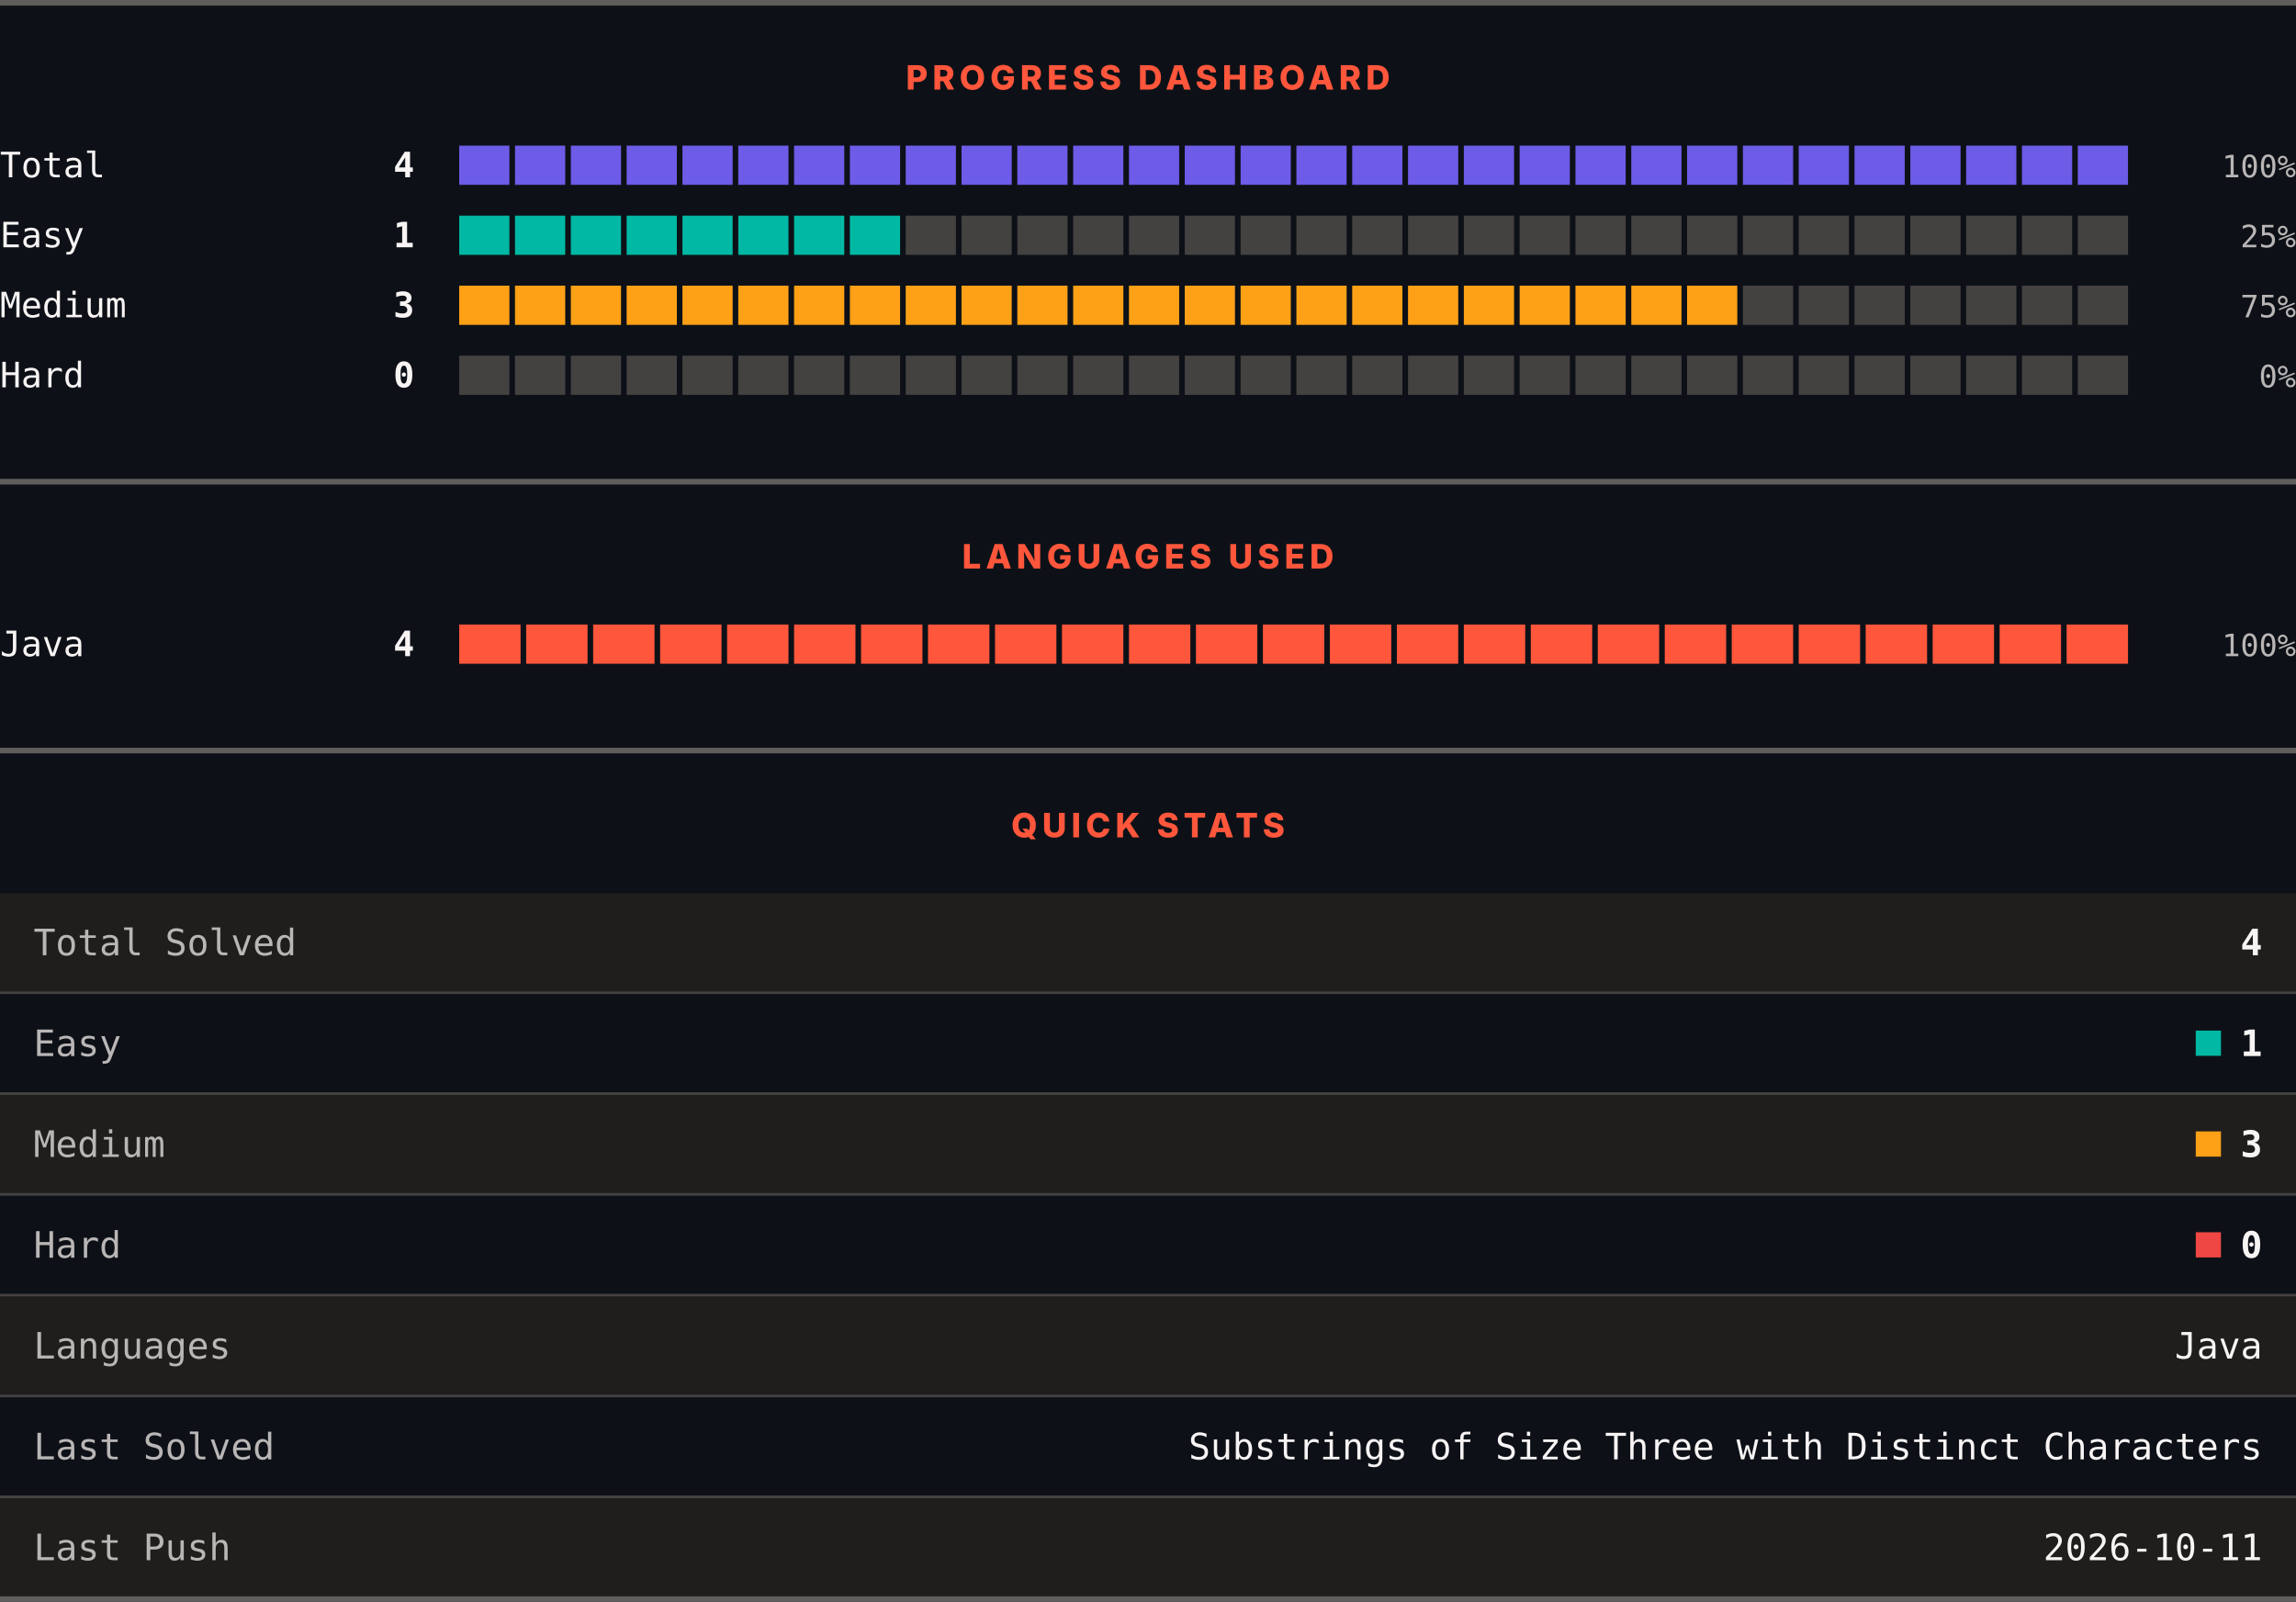
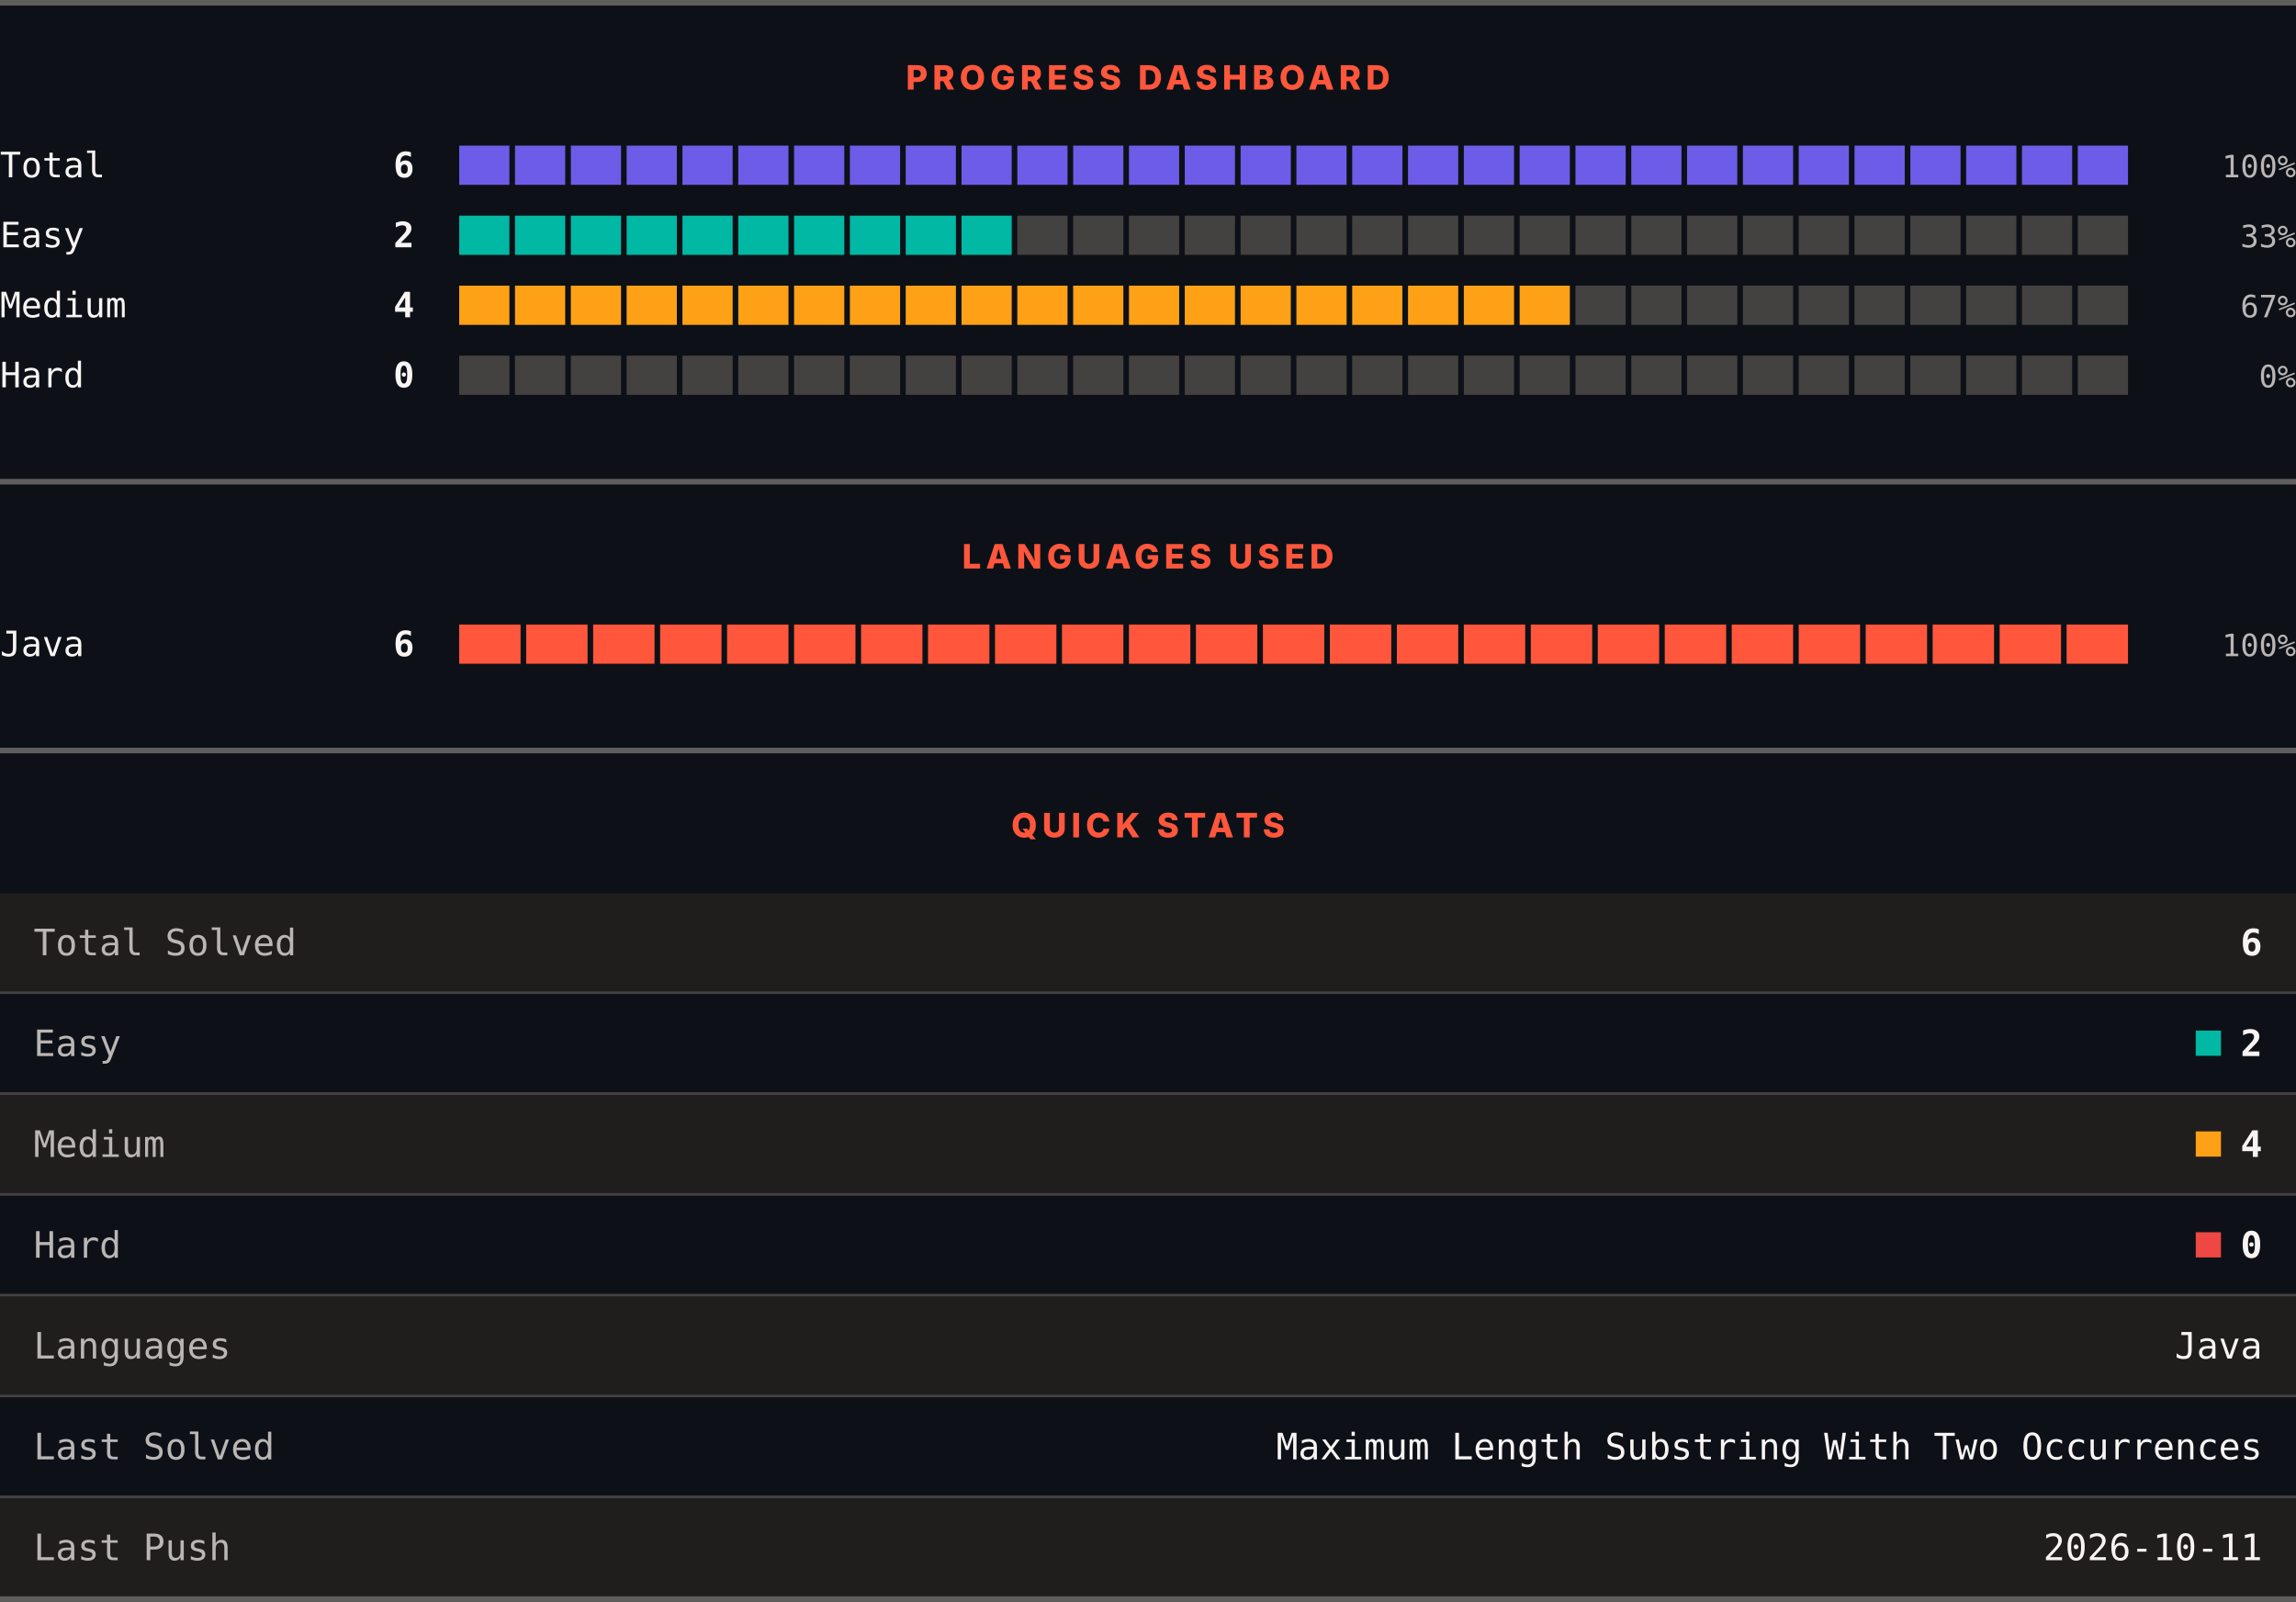
<svg xmlns="http://www.w3.org/2000/svg" width="820" height="572" viewBox="0 0 820 572" role="img" aria-label="LeetCode progress, languages and quick stats">
  <rect width="820" height="572" fill="#0d1117" />
  <rect x="0" y="0" width="820" height="2" fill="#605d5d" />
  <text x="410" y="32" text-anchor="middle" font-family="Archivo, system-ui, -apple-system, Segoe UI, sans-serif" font-size="12" font-weight="800" letter-spacing="1.68" fill="#ff563c">PROGRESS DASHBOARD</text>
  <text x="0" y="63.3" font-family="ui-monospace, SFMono-Regular, Menlo, Consolas, monospace" font-size="12.5" fill="#f8f4f4">Total</text>
-   <text x="148" y="63.3" text-anchor="end" font-family="ui-monospace, SFMono-Regular, Menlo, Consolas, monospace" font-size="12.5" font-weight="700" fill="#f8f4f4">4</text>
+   <text x="148" y="63.3" text-anchor="end" font-family="ui-monospace, SFMono-Regular, Menlo, Consolas, monospace" font-size="12.5" font-weight="700" fill="#f8f4f4">6</text>
  <rect x="164.00" y="52" width="17.93" height="14" fill="#6c5ce7" />
  <rect x="183.93" y="52" width="17.93" height="14" fill="#6c5ce7" />
  <rect x="203.87" y="52" width="17.93" height="14" fill="#6c5ce7" />
  <rect x="223.80" y="52" width="17.93" height="14" fill="#6c5ce7" />
  <rect x="243.73" y="52" width="17.93" height="14" fill="#6c5ce7" />
  <rect x="263.67" y="52" width="17.93" height="14" fill="#6c5ce7" />
  <rect x="283.60" y="52" width="17.93" height="14" fill="#6c5ce7" />
  <rect x="303.53" y="52" width="17.93" height="14" fill="#6c5ce7" />
  <rect x="323.47" y="52" width="17.93" height="14" fill="#6c5ce7" />
  <rect x="343.40" y="52" width="17.93" height="14" fill="#6c5ce7" />
  <rect x="363.33" y="52" width="17.93" height="14" fill="#6c5ce7" />
  <rect x="383.27" y="52" width="17.93" height="14" fill="#6c5ce7" />
  <rect x="403.20" y="52" width="17.93" height="14" fill="#6c5ce7" />
  <rect x="423.13" y="52" width="17.93" height="14" fill="#6c5ce7" />
  <rect x="443.07" y="52" width="17.93" height="14" fill="#6c5ce7" />
  <rect x="463.00" y="52" width="17.93" height="14" fill="#6c5ce7" />
  <rect x="482.93" y="52" width="17.93" height="14" fill="#6c5ce7" />
  <rect x="502.87" y="52" width="17.93" height="14" fill="#6c5ce7" />
  <rect x="522.80" y="52" width="17.93" height="14" fill="#6c5ce7" />
  <rect x="542.73" y="52" width="17.93" height="14" fill="#6c5ce7" />
  <rect x="562.67" y="52" width="17.93" height="14" fill="#6c5ce7" />
  <rect x="582.60" y="52" width="17.93" height="14" fill="#6c5ce7" />
  <rect x="602.53" y="52" width="17.93" height="14" fill="#6c5ce7" />
  <rect x="622.47" y="52" width="17.93" height="14" fill="#6c5ce7" />
  <rect x="642.40" y="52" width="17.93" height="14" fill="#6c5ce7" />
  <rect x="662.33" y="52" width="17.93" height="14" fill="#6c5ce7" />
  <rect x="682.27" y="52" width="17.93" height="14" fill="#6c5ce7" />
  <rect x="702.20" y="52" width="17.93" height="14" fill="#6c5ce7" />
  <rect x="722.13" y="52" width="17.93" height="14" fill="#6c5ce7" />
  <rect x="742.07" y="52" width="17.93" height="14" fill="#6c5ce7" />
  <text x="820" y="63.3" text-anchor="end" font-family="ui-monospace, SFMono-Regular, Menlo, Consolas, monospace" font-size="11" fill="#bab6b6">100%</text>
  <text x="0" y="88.3" font-family="ui-monospace, SFMono-Regular, Menlo, Consolas, monospace" font-size="12.5" fill="#f8f4f4">Easy</text>
-   <text x="148" y="88.3" text-anchor="end" font-family="ui-monospace, SFMono-Regular, Menlo, Consolas, monospace" font-size="12.5" font-weight="700" fill="#f8f4f4">1</text>
+   <text x="148" y="88.3" text-anchor="end" font-family="ui-monospace, SFMono-Regular, Menlo, Consolas, monospace" font-size="12.5" font-weight="700" fill="#f8f4f4">2</text>
  <rect x="164.00" y="77" width="17.93" height="14" fill="#00b8a3" />
  <rect x="183.93" y="77" width="17.93" height="14" fill="#00b8a3" />
  <rect x="203.87" y="77" width="17.93" height="14" fill="#00b8a3" />
  <rect x="223.80" y="77" width="17.93" height="14" fill="#00b8a3" />
  <rect x="243.73" y="77" width="17.93" height="14" fill="#00b8a3" />
  <rect x="263.67" y="77" width="17.93" height="14" fill="#00b8a3" />
  <rect x="283.60" y="77" width="17.93" height="14" fill="#00b8a3" />
  <rect x="303.53" y="77" width="17.93" height="14" fill="#00b8a3" />
-   <rect x="323.47" y="77" width="17.93" height="14" fill="#444141" />
-   <rect x="343.40" y="77" width="17.93" height="14" fill="#444141" />
+   <rect x="323.47" y="77" width="17.93" height="14" fill="#00b8a3" />
+   <rect x="343.40" y="77" width="17.93" height="14" fill="#00b8a3" />
  <rect x="363.33" y="77" width="17.93" height="14" fill="#444141" />
  <rect x="383.27" y="77" width="17.93" height="14" fill="#444141" />
  <rect x="403.20" y="77" width="17.93" height="14" fill="#444141" />
  <rect x="423.13" y="77" width="17.93" height="14" fill="#444141" />
  <rect x="443.07" y="77" width="17.93" height="14" fill="#444141" />
  <rect x="463.00" y="77" width="17.93" height="14" fill="#444141" />
  <rect x="482.93" y="77" width="17.93" height="14" fill="#444141" />
  <rect x="502.87" y="77" width="17.93" height="14" fill="#444141" />
  <rect x="522.80" y="77" width="17.93" height="14" fill="#444141" />
  <rect x="542.73" y="77" width="17.93" height="14" fill="#444141" />
  <rect x="562.67" y="77" width="17.93" height="14" fill="#444141" />
  <rect x="582.60" y="77" width="17.93" height="14" fill="#444141" />
  <rect x="602.53" y="77" width="17.93" height="14" fill="#444141" />
  <rect x="622.47" y="77" width="17.93" height="14" fill="#444141" />
  <rect x="642.40" y="77" width="17.93" height="14" fill="#444141" />
  <rect x="662.33" y="77" width="17.93" height="14" fill="#444141" />
  <rect x="682.27" y="77" width="17.93" height="14" fill="#444141" />
  <rect x="702.20" y="77" width="17.93" height="14" fill="#444141" />
  <rect x="722.13" y="77" width="17.93" height="14" fill="#444141" />
  <rect x="742.07" y="77" width="17.93" height="14" fill="#444141" />
-   <text x="820" y="88.3" text-anchor="end" font-family="ui-monospace, SFMono-Regular, Menlo, Consolas, monospace" font-size="11" fill="#bab6b6">25%</text>
+   <text x="820" y="88.3" text-anchor="end" font-family="ui-monospace, SFMono-Regular, Menlo, Consolas, monospace" font-size="11" fill="#bab6b6">33%</text>
  <text x="0" y="113.3" font-family="ui-monospace, SFMono-Regular, Menlo, Consolas, monospace" font-size="12.5" fill="#f8f4f4">Medium</text>
-   <text x="148" y="113.3" text-anchor="end" font-family="ui-monospace, SFMono-Regular, Menlo, Consolas, monospace" font-size="12.5" font-weight="700" fill="#f8f4f4">3</text>
+   <text x="148" y="113.3" text-anchor="end" font-family="ui-monospace, SFMono-Regular, Menlo, Consolas, monospace" font-size="12.5" font-weight="700" fill="#f8f4f4">4</text>
  <rect x="164.00" y="102" width="17.93" height="14" fill="#ffa116" />
  <rect x="183.93" y="102" width="17.93" height="14" fill="#ffa116" />
  <rect x="203.87" y="102" width="17.93" height="14" fill="#ffa116" />
  <rect x="223.80" y="102" width="17.93" height="14" fill="#ffa116" />
  <rect x="243.73" y="102" width="17.93" height="14" fill="#ffa116" />
  <rect x="263.67" y="102" width="17.93" height="14" fill="#ffa116" />
  <rect x="283.60" y="102" width="17.93" height="14" fill="#ffa116" />
  <rect x="303.53" y="102" width="17.93" height="14" fill="#ffa116" />
  <rect x="323.47" y="102" width="17.93" height="14" fill="#ffa116" />
  <rect x="343.40" y="102" width="17.93" height="14" fill="#ffa116" />
  <rect x="363.33" y="102" width="17.93" height="14" fill="#ffa116" />
  <rect x="383.27" y="102" width="17.93" height="14" fill="#ffa116" />
  <rect x="403.20" y="102" width="17.93" height="14" fill="#ffa116" />
  <rect x="423.13" y="102" width="17.93" height="14" fill="#ffa116" />
  <rect x="443.07" y="102" width="17.93" height="14" fill="#ffa116" />
  <rect x="463.00" y="102" width="17.93" height="14" fill="#ffa116" />
  <rect x="482.93" y="102" width="17.93" height="14" fill="#ffa116" />
  <rect x="502.87" y="102" width="17.93" height="14" fill="#ffa116" />
  <rect x="522.80" y="102" width="17.93" height="14" fill="#ffa116" />
  <rect x="542.73" y="102" width="17.93" height="14" fill="#ffa116" />
-   <rect x="562.67" y="102" width="17.93" height="14" fill="#ffa116" />
-   <rect x="582.60" y="102" width="17.93" height="14" fill="#ffa116" />
-   <rect x="602.53" y="102" width="17.93" height="14" fill="#ffa116" />
+   <rect x="562.67" y="102" width="17.93" height="14" fill="#444141" />
+   <rect x="582.60" y="102" width="17.93" height="14" fill="#444141" />
+   <rect x="602.53" y="102" width="17.93" height="14" fill="#444141" />
  <rect x="622.47" y="102" width="17.93" height="14" fill="#444141" />
  <rect x="642.40" y="102" width="17.93" height="14" fill="#444141" />
  <rect x="662.33" y="102" width="17.93" height="14" fill="#444141" />
  <rect x="682.27" y="102" width="17.93" height="14" fill="#444141" />
  <rect x="702.20" y="102" width="17.93" height="14" fill="#444141" />
  <rect x="722.13" y="102" width="17.93" height="14" fill="#444141" />
  <rect x="742.07" y="102" width="17.93" height="14" fill="#444141" />
-   <text x="820" y="113.3" text-anchor="end" font-family="ui-monospace, SFMono-Regular, Menlo, Consolas, monospace" font-size="11" fill="#bab6b6">75%</text>
+   <text x="820" y="113.3" text-anchor="end" font-family="ui-monospace, SFMono-Regular, Menlo, Consolas, monospace" font-size="11" fill="#bab6b6">67%</text>
  <text x="0" y="138.3" font-family="ui-monospace, SFMono-Regular, Menlo, Consolas, monospace" font-size="12.5" fill="#f8f4f4">Hard</text>
  <text x="148" y="138.3" text-anchor="end" font-family="ui-monospace, SFMono-Regular, Menlo, Consolas, monospace" font-size="12.5" font-weight="700" fill="#f8f4f4">0</text>
  <rect x="164.00" y="127" width="17.93" height="14" fill="#444141" />
  <rect x="183.93" y="127" width="17.93" height="14" fill="#444141" />
  <rect x="203.87" y="127" width="17.93" height="14" fill="#444141" />
  <rect x="223.80" y="127" width="17.93" height="14" fill="#444141" />
  <rect x="243.73" y="127" width="17.93" height="14" fill="#444141" />
  <rect x="263.67" y="127" width="17.93" height="14" fill="#444141" />
  <rect x="283.60" y="127" width="17.93" height="14" fill="#444141" />
  <rect x="303.53" y="127" width="17.93" height="14" fill="#444141" />
  <rect x="323.47" y="127" width="17.93" height="14" fill="#444141" />
  <rect x="343.40" y="127" width="17.93" height="14" fill="#444141" />
  <rect x="363.33" y="127" width="17.93" height="14" fill="#444141" />
  <rect x="383.27" y="127" width="17.93" height="14" fill="#444141" />
  <rect x="403.20" y="127" width="17.93" height="14" fill="#444141" />
  <rect x="423.13" y="127" width="17.93" height="14" fill="#444141" />
  <rect x="443.07" y="127" width="17.93" height="14" fill="#444141" />
  <rect x="463.00" y="127" width="17.93" height="14" fill="#444141" />
  <rect x="482.93" y="127" width="17.93" height="14" fill="#444141" />
  <rect x="502.87" y="127" width="17.93" height="14" fill="#444141" />
  <rect x="522.80" y="127" width="17.93" height="14" fill="#444141" />
  <rect x="542.73" y="127" width="17.93" height="14" fill="#444141" />
  <rect x="562.67" y="127" width="17.93" height="14" fill="#444141" />
  <rect x="582.60" y="127" width="17.93" height="14" fill="#444141" />
  <rect x="602.53" y="127" width="17.93" height="14" fill="#444141" />
  <rect x="622.47" y="127" width="17.93" height="14" fill="#444141" />
  <rect x="642.40" y="127" width="17.93" height="14" fill="#444141" />
  <rect x="662.33" y="127" width="17.93" height="14" fill="#444141" />
  <rect x="682.27" y="127" width="17.93" height="14" fill="#444141" />
  <rect x="702.20" y="127" width="17.93" height="14" fill="#444141" />
  <rect x="722.13" y="127" width="17.93" height="14" fill="#444141" />
  <rect x="742.07" y="127" width="17.93" height="14" fill="#444141" />
  <text x="820" y="138.3" text-anchor="end" font-family="ui-monospace, SFMono-Regular, Menlo, Consolas, monospace" font-size="11" fill="#bab6b6">0%</text>
  <rect x="0" y="171" width="820" height="2" fill="#605d5d" />
  <text x="410" y="203" text-anchor="middle" font-family="Archivo, system-ui, -apple-system, Segoe UI, sans-serif" font-size="12" font-weight="800" letter-spacing="1.68" fill="#ff563c">LANGUAGES USED</text>
  <text x="0" y="234.3" font-family="ui-monospace, SFMono-Regular, Menlo, Consolas, monospace" font-size="12.5" fill="#f8f4f4">Java</text>
-   <text x="148" y="234.3" text-anchor="end" font-family="ui-monospace, SFMono-Regular, Menlo, Consolas, monospace" font-size="12.5" font-weight="700" fill="#f8f4f4">4</text>
+   <text x="148" y="234.3" text-anchor="end" font-family="ui-monospace, SFMono-Regular, Menlo, Consolas, monospace" font-size="12.5" font-weight="700" fill="#f8f4f4">6</text>
  <rect x="164.00" y="223" width="21.92" height="14" fill="#ff563c" />
  <rect x="187.92" y="223" width="21.92" height="14" fill="#ff563c" />
  <rect x="211.84" y="223" width="21.92" height="14" fill="#ff563c" />
  <rect x="235.76" y="223" width="21.92" height="14" fill="#ff563c" />
  <rect x="259.68" y="223" width="21.92" height="14" fill="#ff563c" />
  <rect x="283.60" y="223" width="21.92" height="14" fill="#ff563c" />
  <rect x="307.52" y="223" width="21.92" height="14" fill="#ff563c" />
  <rect x="331.44" y="223" width="21.92" height="14" fill="#ff563c" />
  <rect x="355.36" y="223" width="21.92" height="14" fill="#ff563c" />
  <rect x="379.28" y="223" width="21.92" height="14" fill="#ff563c" />
  <rect x="403.20" y="223" width="21.92" height="14" fill="#ff563c" />
  <rect x="427.12" y="223" width="21.92" height="14" fill="#ff563c" />
  <rect x="451.04" y="223" width="21.92" height="14" fill="#ff563c" />
  <rect x="474.96" y="223" width="21.92" height="14" fill="#ff563c" />
  <rect x="498.88" y="223" width="21.92" height="14" fill="#ff563c" />
  <rect x="522.80" y="223" width="21.92" height="14" fill="#ff563c" />
  <rect x="546.72" y="223" width="21.92" height="14" fill="#ff563c" />
  <rect x="570.64" y="223" width="21.92" height="14" fill="#ff563c" />
  <rect x="594.56" y="223" width="21.92" height="14" fill="#ff563c" />
  <rect x="618.48" y="223" width="21.92" height="14" fill="#ff563c" />
  <rect x="642.40" y="223" width="21.92" height="14" fill="#ff563c" />
  <rect x="666.32" y="223" width="21.92" height="14" fill="#ff563c" />
  <rect x="690.24" y="223" width="21.92" height="14" fill="#ff563c" />
  <rect x="714.16" y="223" width="21.92" height="14" fill="#ff563c" />
  <rect x="738.08" y="223" width="21.92" height="14" fill="#ff563c" />
  <text x="820" y="234.3" text-anchor="end" font-family="ui-monospace, SFMono-Regular, Menlo, Consolas, monospace" font-size="11" fill="#bab6b6">100%</text>
  <rect x="0" y="267" width="820" height="2" fill="#605d5d" />
  <text x="410" y="299" text-anchor="middle" font-family="Archivo, system-ui, -apple-system, Segoe UI, sans-serif" font-size="12" font-weight="800" letter-spacing="1.68" fill="#ff563c">QUICK STATS</text>
  <rect x="0" y="319" width="820" height="35" fill="#201e1d" />
  <text x="12" y="341.1" font-family="ui-monospace, SFMono-Regular, Menlo, Consolas, monospace" font-size="13" fill="#bab6b6">Total Solved</text>
-   <text x="808" y="341.1" text-anchor="end" font-family="ui-monospace, SFMono-Regular, Menlo, Consolas, monospace" font-size="13" font-weight="700" fill="#f8f4f4">4</text>
+   <text x="808" y="341.1" text-anchor="end" font-family="ui-monospace, SFMono-Regular, Menlo, Consolas, monospace" font-size="13" font-weight="700" fill="#f8f4f4">6</text>
  <rect x="0" y="354" width="820" height="1" fill="#444141" />
  <rect x="0" y="355" width="820" height="35" fill="#0d1117" />
  <text x="12" y="377.1" font-family="ui-monospace, SFMono-Regular, Menlo, Consolas, monospace" font-size="13" fill="#bab6b6">Easy</text>
  <rect x="784.2" y="368" width="9" height="9" fill="#00b8a3" />
-   <text x="808" y="377.1" text-anchor="end" font-family="ui-monospace, SFMono-Regular, Menlo, Consolas, monospace" font-size="13" font-weight="700" fill="#f8f4f4">1</text>
+   <text x="808" y="377.1" text-anchor="end" font-family="ui-monospace, SFMono-Regular, Menlo, Consolas, monospace" font-size="13" font-weight="700" fill="#f8f4f4">2</text>
  <rect x="0" y="390" width="820" height="1" fill="#444141" />
  <rect x="0" y="391" width="820" height="35" fill="#201e1d" />
  <text x="12" y="413.1" font-family="ui-monospace, SFMono-Regular, Menlo, Consolas, monospace" font-size="13" fill="#bab6b6">Medium</text>
  <rect x="784.2" y="404" width="9" height="9" fill="#ffa116" />
-   <text x="808" y="413.1" text-anchor="end" font-family="ui-monospace, SFMono-Regular, Menlo, Consolas, monospace" font-size="13" font-weight="700" fill="#f8f4f4">3</text>
+   <text x="808" y="413.1" text-anchor="end" font-family="ui-monospace, SFMono-Regular, Menlo, Consolas, monospace" font-size="13" font-weight="700" fill="#f8f4f4">4</text>
  <rect x="0" y="426" width="820" height="1" fill="#444141" />
  <rect x="0" y="427" width="820" height="35" fill="#0d1117" />
  <text x="12" y="449.1" font-family="ui-monospace, SFMono-Regular, Menlo, Consolas, monospace" font-size="13" fill="#bab6b6">Hard</text>
  <rect x="784.2" y="440" width="9" height="9" fill="#ef4743" />
  <text x="808" y="449.1" text-anchor="end" font-family="ui-monospace, SFMono-Regular, Menlo, Consolas, monospace" font-size="13" font-weight="700" fill="#f8f4f4">0</text>
  <rect x="0" y="462" width="820" height="1" fill="#444141" />
  <rect x="0" y="463" width="820" height="35" fill="#201e1d" />
  <text x="12" y="485.1" font-family="ui-monospace, SFMono-Regular, Menlo, Consolas, monospace" font-size="13" fill="#bab6b6">Languages</text>
  <text x="808" y="485.1" text-anchor="end" font-family="ui-monospace, SFMono-Regular, Menlo, Consolas, monospace" font-size="13" fill="#f8f4f4">Java</text>
  <rect x="0" y="498" width="820" height="1" fill="#444141" />
  <rect x="0" y="499" width="820" height="35" fill="#0d1117" />
  <text x="12" y="521.1" font-family="ui-monospace, SFMono-Regular, Menlo, Consolas, monospace" font-size="13" fill="#bab6b6">Last Solved</text>
-   <text x="808" y="521.1" text-anchor="end" font-family="ui-monospace, SFMono-Regular, Menlo, Consolas, monospace" font-size="13" fill="#f8f4f4">Substrings of Size Three with Distinct Characters</text>
+   <text x="808" y="521.1" text-anchor="end" font-family="ui-monospace, SFMono-Regular, Menlo, Consolas, monospace" font-size="13" fill="#f8f4f4">Maximum Length Substring With Two Occurrences</text>
  <rect x="0" y="534" width="820" height="1" fill="#444141" />
  <rect x="0" y="535" width="820" height="35" fill="#201e1d" />
  <text x="12" y="557.1" font-family="ui-monospace, SFMono-Regular, Menlo, Consolas, monospace" font-size="13" fill="#bab6b6">Last Push</text>
  <text x="808" y="557.1" text-anchor="end" font-family="ui-monospace, SFMono-Regular, Menlo, Consolas, monospace" font-size="13" fill="#f8f4f4">2026-10-11</text>
  <rect x="0" y="570" width="820" height="2" fill="#605d5d" />
</svg>
